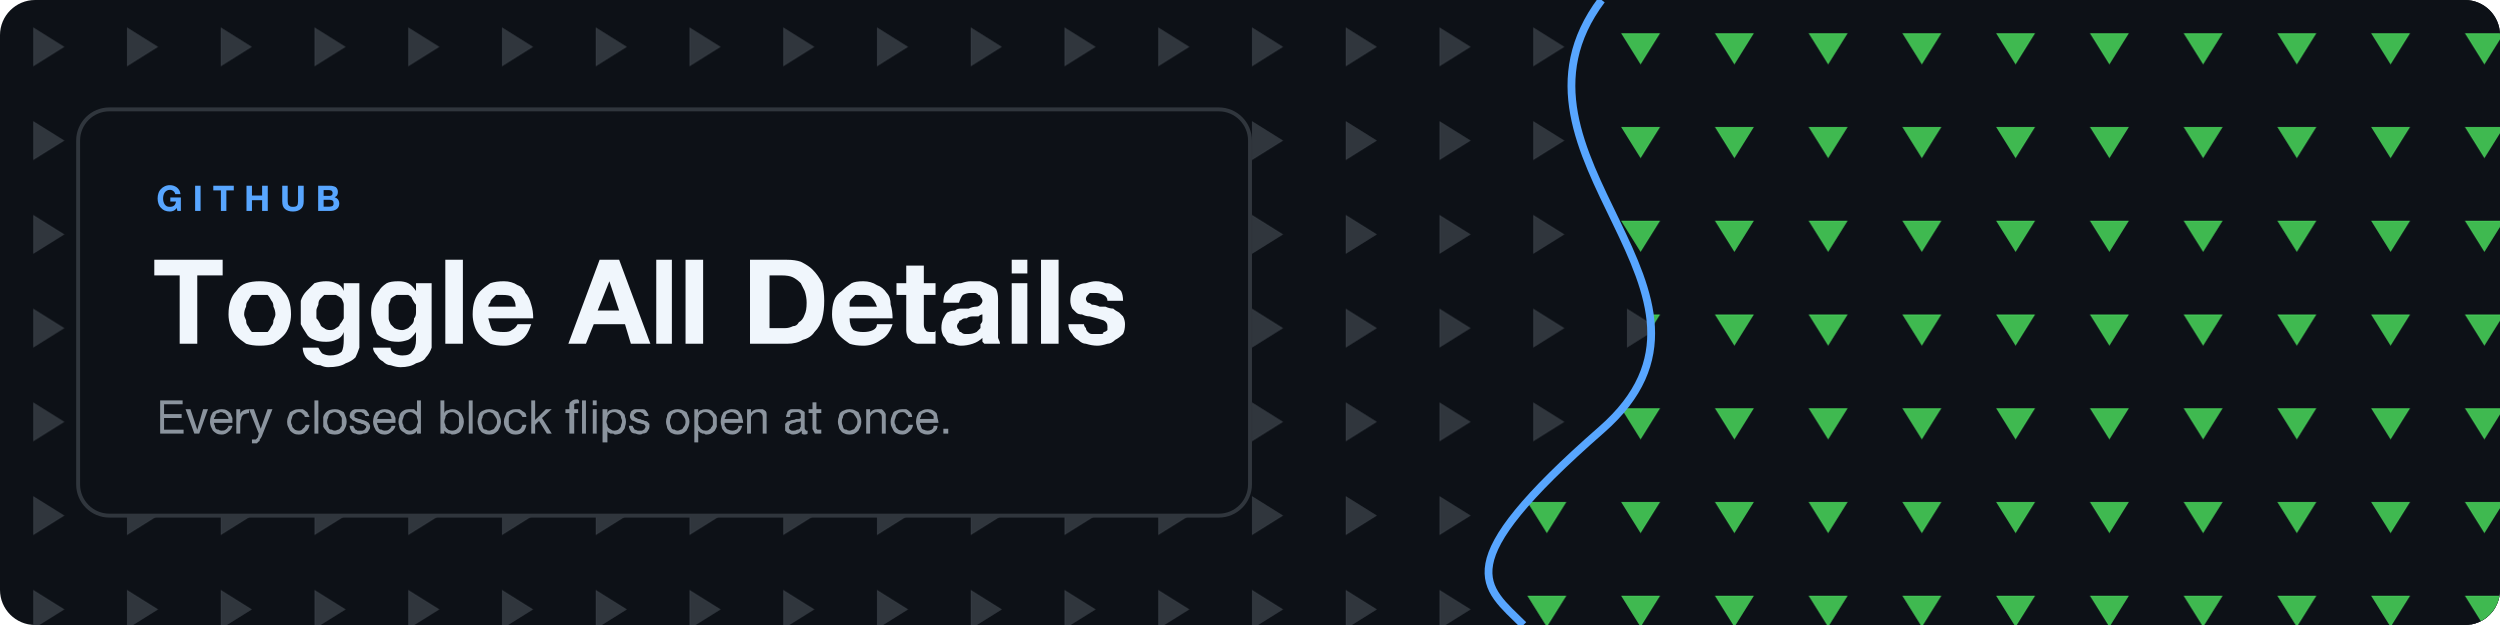
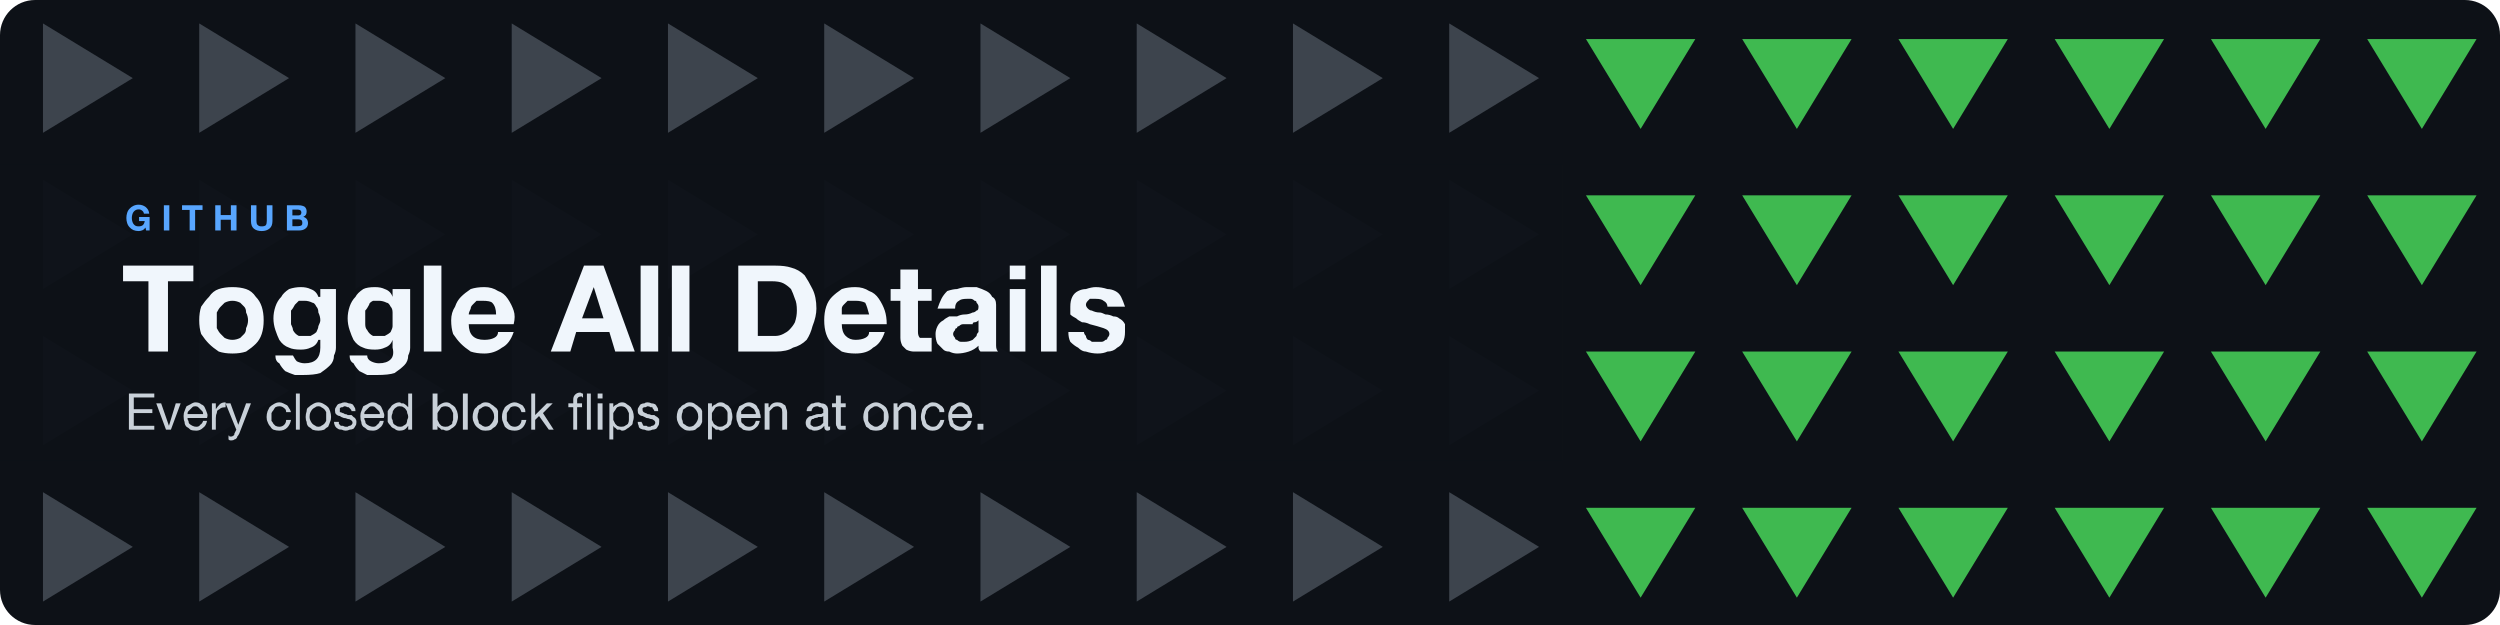
<svg xmlns="http://www.w3.org/2000/svg" viewBox="0 0 1280 320" width="1280" height="320" role="img" aria-label="github-toggle-all-details">
  <clipPath id="k">
    <rect width="1280" height="320" rx="18" />
  </clipPath>
  <g clip-path="url(#k)">
-     <defs>
-       <pattern id="pc" width="48" height="48" patternUnits="userSpaceOnUse">
-         <path d="M17 14l16 10-16 10z" fill="#30363D" />
-       </pattern>
-       <pattern id="po" width="48" height="48" patternUnits="userSpaceOnUse">
-         <path d="M14 17l20 0-10 16z" fill="#3FB950" />
-       </pattern>
-     </defs>
    <rect width="1280" height="320" fill="#0D1117" />
-     <rect width="1280" height="320" fill="url(#pc)" />
-     <path d="M1280 0H820C760 80 900 150 820 220S760 300 780 320H1280Z" fill="#0D1117" />
-     <path d="M1280 0H820C760 80 900 150 820 220S760 300 780 320H1280Z" fill="url(#po)" />
-     <path d="M820 0C760 80 900 150 820 220S760 300 780 320" fill="none" stroke="#58A6FF" stroke-width="4" />
-     <rect x="40" y="56" width="600" height="208" rx="16" fill="#0D1117" stroke="#30363D" stroke-width="2" />
-     <path fill="#58A6FF" d="m90.5 106.5l.3 1.5 1.8 0 0-6.9-5.4 0 0 2.1 2.9 0q-.2 1.3-.9 2-.8 .7-2.2 .7-1 0-1.6-.3-.7-.4-1.1-1-.4-.6-.6-1.4-.2-.8-.2-1.6 0-.8 .2-1.6 .2-.8 .6-1.4 .4-.6 1.1-1 .6-.4 1.6-.4 1 0 1.7 .6 .8 .5 1 1.6l2.7 0q-.1-1.1-.6-2-.5-.8-1.2-1.4-.8-.6-1.7-.9-.9-.3-1.9-.3-1.5 0-2.7 .6-1.1 .5-1.9 1.4-.9 .9-1.3 2.2-.4 1.2-.4 2.6 0 1.4 .4 2.6 .4 1.3 1.3 2.2 .8 .9 1.9 1.4 1.2 .5 2.7 .5 .9 0 1.9-.4 .9-.4 1.6-1.4zm9.4-11.4l0 12.9 2.8 0 0-12.9zm13.2 2.4l0 10.5 2.8 0 0-10.5 3.8 0 0-2.4-10.5 0 0 2.4zm13.1-2.4l0 12.9 2.8 0 0-5.5 5.2 0 0 5.5 2.9 0 0-12.9-2.9 0 0 5-5.2 0 0-5zm29.3 8l0-8-2.9 0 0 8q0 1.5-.5 2.2-.6 .6-2.1 .6-.9 0-1.4-.2-.5-.3-.8-.6-.3-.4-.4-.9-.1-.5-.1-1.1l0-8-2.8 0 0 8q0 2.7 1.4 3.9 1.5 1.3 4.1 1.3 2.5 0 4-1.3 1.5-1.2 1.5-3.9zm10.2-2.8l0-3 2.7 0q.3 0 .7 .1 .3 .1 .6 .2 .3 .2 .4 .5 .2 .3 .2 .7 0 .8-.5 1.2-.5 .3-1.2 .3zm-2.8-5.2l0 12.9 6.2 0q.9 0 1.7-.2 .8-.2 1.5-.7 .6-.4 1-1.1 .4-.8 .4-1.7 0-1.2-.6-2.1-.6-.8-1.8-1.2 .9-.4 1.3-1 .4-.7 .4-1.7 0-.9-.3-1.5-.3-.6-.8-1-.5-.3-1.3-.5-.7-.2-1.7-.2zm2.8 10.7l0-3.5 3.1 0q.9 0 1.5 .4 .5 .4 .5 1.4 0 .5-.1 .8-.2 .4-.5 .6-.3 .1-.7 .2-.3 .1-.8 .1z" />
-     <path fill="#F0F6FC" d="m92 141l0 35 9 0 0-35 13 0 0-8-35 0 0 8zm33 20q0-2 1-4 0-2 1-3 1-2 2-3 2 0 4 0 2 0 4 0 1 1 2 3 1 1 1 3 1 2 1 4 0 1-1 3 0 2-1 3-1 2-2 3-2 0-4 0-2 0-4 0-1-1-2-3-1-1-1-3-1-2-1-3zm-8 0q0 3 1 6 1 3 3 5 2 2 5 4 3 1 7 1 4 0 7-1 3-2 5-4 2-2 3-5 1-3 1-6 0-4-1-7-1-3-3-5-2-3-5-4-3-1-7-1-4 0-7 1-3 1-5 4-2 2-3 5-1 3-1 7zm52 8q-2 0-3-1-2-1-2-2-1-2-2-3 0-2 0-4 0-1 1-3 0-2 1-3 1-1 2-2 1 0 3 0 2 0 3 0 2 1 3 2 1 2 1 3 0 2 0 4 0 2 0 3-1 2-2 3 0 1-2 2-1 1-3 1zm15 5l0-29-8 0 0 4 0 0q-1-3-4-4-2-1-5-1-3 0-6 1-2 2-4 4-2 2-3 5 0 2 0 6 0 3 0 6 1 2 3 5 1 2 4 3 2 1 6 1 3 0 5-1 3-1 4-4l0 0 0 4q0 4-1 6-2 2-6 2-2 0-4-1-1-1-2-3l-8 0q0 2 1 4 1 2 3 3 2 2 5 2 2 1 4 1 6 0 9-2 3-1 5-3 1-2 2-5 0-2 0-4zm22-5q-2 0-4-1-1-1-2-2-1-2-1-3 0-2 0-4 0-1 0-3 1-2 1-3 1-1 3-2 1 0 3 0 2 0 3 0 2 1 2 2 1 2 2 3 0 2 0 4 0 2-1 3 0 2-1 3-1 1-2 2-2 1-3 1zm15 5l0-29-8 0 0 4 0 0q-2-3-4-4-2-1-5-1-4 0-6 1-3 2-4 4-2 2-3 5-1 2-1 6 0 3 1 6 1 2 2 5 2 2 5 3 2 1 6 1 2 0 5-1 2-1 4-4l0 0 0 4q0 4-2 6-1 2-5 2-2 0-4-1-2-1-2-3l-9 0q0 2 2 4 1 2 3 3 2 2 4 2 3 1 5 1 5 0 8-2 4-1 5-3 2-2 3-5 0-2 0-4zm7-41l0 43 9 0 0-43zm36 24l-14 0q0-1 1-2 0-1 1-2 1-1 2-2 1 0 3 0 4 0 5 1 2 2 2 5zm-14 6l23 0q0-4-1-7-1-4-3-6-1-3-4-4-3-2-7-2-4 0-7 1-3 2-5 4-2 2-3 5-1 3-1 7 0 3 1 6 1 3 3 5 2 2 5 4 3 1 7 1 5 0 9-3 3-2 5-8l-7 0q-1 2-3 3-1 1-4 1-4 0-6-1-1-2-2-6zm56-4l6-15 0 0 5 15zm1-26l-16 43 9 0 4-10 16 0 3 10 10 0-16-43zm29 0l0 43 8 0 0-43zm15 0l0 43 9 0 0-43zm43 35l0-27 6 0q4 0 6 1 2 1 4 3 1 2 2 4 1 3 1 6 0 4-1 6-1 3-3 4-1 2-3 2-2 1-4 1zm-10-35l0 43 19 0q5 0 8-2 4-1 6-4 3-3 4-7 1-4 1-9 0-5-1-9-2-4-5-7-2-2-6-4-3-1-7-1zm65 24l-14 0q0-1 0-2 0-1 1-2 1-1 2-2 2 0 4 0 3 0 4 1 2 2 3 5zm-14 6l22 0q0-4-1-7 0-4-2-6-2-3-5-4-3-2-7-2-4 0-6 1-3 2-5 4-3 2-4 5-1 3-1 7 0 3 1 6 1 3 3 5 2 2 5 4 3 1 7 1 5 0 9-3 4-2 6-8l-8 0q0 2-2 3-2 1-5 1-3 0-5-1-2-2-2-6zm38-18l0-9-9 0 0 9-5 0 0 6 5 0 0 18q0 2 1 4 1 1 2 2 2 1 3 1 2 0 4 0 1 0 3 0 1 0 2 0l0-7q0 1-1 1-1 0-1 0-3 0-3-1-1-1-1-3l0-15 6 0 0-6zm10 10q0-3 1-5 2-2 4-4 2-1 4-1 3-1 5-1 3 0 5 0 3 1 5 2 2 1 3 2 1 2 1 5l0 16q0 2 0 4 1 2 1 3l-8 0q-1-1-1-1 0-1 0-2-2 2-5 3-3 1-6 1-2 0-4-1-2 0-3-1-1-2-2-3-1-2-1-4 0-3 1-5 1-2 2-3 2-1 4-1 1-1 3-1 2 0 4 0 2-1 4-1 1 0 2-1 1-1 1-2 0-1-1-2 0-1-1-1-1-1-2-1-1 0-2 0-2 0-4 1-1 1-2 4zm20 6q-1 0-2 1-1 0-2 0 0 0-1 0-2 0-3 1 0 0-1 0-1 0-2 1-1 0-1 1-1 1-1 2 0 1 1 2 0 1 1 1 1 1 2 1 1 0 2 0 2 0 4-1 1-1 2-2 0-1 0-2 1-1 1-2zm23-21l0-7-8 0 0 7zm-8 5l0 31 8 0 0-31zm15-12l0 43 9 0 0-43zm22 33l-8 0q0 3 2 5 1 2 3 3 2 2 4 2 3 1 6 1 2 0 5-1 2 0 4-2 2-1 4-3 1-2 1-5 0-2-1-4-1-1-2-2-2-1-3-2-2 0-4-1-2 0-3 0-2-1-4-1-1-1-2-1-1-1-1-2 0-1 1-2 0 0 1-1 1 0 2 0 0 0 1 0 2 0 4 1 2 1 2 3l8 0q0-3-1-5-2-2-4-3-1-1-4-1-2-1-5-1-2 0-5 1-2 0-4 1-2 1-3 3-1 2-1 5 0 2 1 4 1 1 2 2 1 1 3 1 2 1 4 1 4 1 7 2 2 1 2 3 0 1 0 2-1 1-2 1 0 1-1 1-1 0-2 0-1 0-3 0-1 0-2-1-1-1-1-2-1-1-1-2z" />
-     <path fill="#8B949E" d="m82 205l0 17 12 0 0-2-10 0 0-6 9 0 0-2-9 0 0-5 9.5 0 0-2zm20 17l4.5-12.5-2.5 0-3 10.5 0 0-3.5-10.5-2.5 0 4.5 12.5zm15-7.5l-7.5 0q0-.5 .5-1 .5-1 .5-1.5 .5-.5 1.5-.5 .5-.5 1-.5 1 0 1.5 .5 1 0 1 .5 .5 .5 1 1 .5 1 .5 1.5zm2 3.5l-2 0q-.5 1.5-1.5 2-.5 .5-2 .5-1 0-1.5-.5-1 0-1.5-.5-.5-1-.5-1.5-.5-1-.5-1.5l9.5 0q0-1 0-2.5-.5-1-1-2.5-1-1-2-1.5-1-.5-2.5-.5-1.5 0-2.5 .5-1 .5-2 1-.5 1-1 2-.5 1.5-.5 3 0 1 .5 2.5 .5 1 1 2 1 1 2 1.5 1 .5 2.5 .5 2 0 3.5-1.5 1.5-1 2-3zm2-8.5l0 12.5 2 0 0-5.5q0-1 .5-2 0-1 .5-1.5 .5-1 1.5-1 1-.5 2-.5l0-2q-1.5 0-2.5 .5-1.5 .5-2 2l0 0 0-2.5zm13 14q-.5 1-1 1.5 0 1-.5 1-.5 .5-1 1-.5 0-1 0-.5 0-1 0 0 0-.5 0l0-2q0 0 .5 0 .5 0 .5 0 1 0 1 0 .5-.5 1-1l.5-2-5-12.5 2.5 0 3.5 10 0 0 3.5-10 2.5 0zm22-10l2.5 0q-.5-1-1-2 0-.5-1-1-.5-.5-1.5-1-1 0-2 0-1.5 0-2.5 .5-1 .5-2 1-.5 1-1 2.5-.5 1-.5 2.5 0 1.5 .5 2.5 .5 1 1 2 1 1 2 1.5 1 .5 2.5 .5 2.5 0 3.5-1.5 1.5-1 2-3.5l-2 0q-.5 1.5-1.5 2-.5 1-2 1-1 0-2-.5-.5-.5-1-1-.5-.5-.5-1.5-.5-.5-.5-1.5 0-1 .5-2 0-.5 .5-1.5 .5-.5 1.5-1 .5-.5 1.5-.5 1.5 0 2 1 1 .5 1 1.5zm5-8.5l0 17 2 0 0-17zm6.5 11q0-1.5 .5-2 0-1 .5-1.5 .5-1 1.5-1 .5-.5 1.5-.5 .5 0 1.5 .5 .5 0 1 1 .5 .5 1 1.5 0 .5 0 2 0 1 0 2-.5 .5-1 1.5-.5 .5-1 .5-1 .5-1.5 .5-1 0-1.5-.5-1 0-1.5-.5-.5-1-.5-1.5-.5-1-.5-2zm-2 0q0 1 0 2.5 .5 1 1.5 2 .5 1 1.5 1.5 1.5 .5 3 .5 1.5 0 2.5-.5 1-.5 2-1.5 .5-1 1-2 .5-1.5 .5-2.5 0-1.5-.5-2.5-.5-1.5-1-2.5-1-.5-2-1-1-.5-2.5-.5-1.5 0-3 .5-1 .5-1.5 1-1 1-1.5 2.5 0 1 0 2.5zm15.5 2l-2 0q0 1 .5 2 .5 1 1 1.5 1 .5 1.5 .5 1 .5 2 .5 1 0 2-.5 1 0 2-.5 .5-.5 1-1.5 .5-.5 .5-1.5 0-1-.5-1.5 0-.5-1-1-.5-.5-1-.5-1-.5-1.5-.5-1-.5-1.5-.5-.5 0-1.5-.5-.5 0-1-.5 0-.5 0-1 0-.5 0-.5 .5-.5 .5-.5 .5-.5 1-.5 .5 0 1 0 .5 0 1 0 .5 .5 1 .5 .5 .5 .5 .5 .5 .5 .5 1l2 0q0-1-.5-1.5-.5-1-1-1.5-1-.5-1.5-.5-1 0-2 0-1 0-2 0-.5 0-1.5 .5-.5 .5-1 1-.5 1-.5 2 0 1 1 1.5 .5 1 1.5 1 .5 .5 2 1 1 0 1.5 .5 1 0 1.5 .5 1 .5 1 1 0 .5-.5 1 0 .5-.5 .5-.5 .5-1 .5-.5 0-1 0-1 0-1.5 0-.5-.5-1-.5-.5-.5-.5-1-.5 0-.5-1zm19.5-3.5l-7.5 0q.5-.5 .5-1 .5-1 1-1.5 0-.5 1-.5 .5-.5 1.5-.5 .5 0 1 .5 1 0 1.5 .5 .5 .5 .5 1 .5 1 .5 1.5zm2 3.5l-2 0q-.5 1.5-1.5 2-.5 .5-2 .5-1 0-1.5-.5-1 0-1.5-.5-.5-1-.5-1.5-.5-1-.5-1.5l9.5 0q0-1 0-2.5-.5-1-1-2.5-1-1-2-1.5-1-.5-2.5-.5-1.5 0-2.5 .5-1 .5-2 1-.5 1-1 2-.5 1.5-.5 3 0 1 .5 2.5 .5 1 1 2 1 1 2 1.5 1 .5 2.5 .5 2 0 3.5-1.5 1.5-1 2-3zm3.5-2q0-1 .5-2 0-.5 .5-1.5 .5-.5 1-1 1-.5 2-.5 1 0 1.5 .5 1 .5 1.5 1 .5 .5 .5 1.5 .5 1 .5 2 0 .5-.5 1.5 0 1-.5 1.5-.5 .5-1.5 1-.5 .5-1.5 .5-1 0-2-.5-.5-.5-1-1-.5-.5-.5-1.5-.5-.5-.5-1.5zm9.5 6l0-17-2 0 0 6 0 0q0-.5-.5-.5-.5-.5-1-1-1 0-1.5 0-.5 0-1 0-1.5 0-2.5 .5-1 .5-1.5 1-1 1-1 2.5-.5 1-.5 2.5 0 1 .5 2.5 0 1 1 2 .5 .5 1.5 1 1 1 2.5 1 1.5 0 2.5-.5 1-.5 1.5-1.5l0 0 0 1.5zm10-17l0 17 2 0 0-1.5 0 0q.5 .5 1 1 .5 0 1 .5 .5 0 1 0 .5 .5 1 .5 1.5 0 2.5-.5 1.5-.5 2-1.5 .5-1 1-2 .5-1.5 .5-2.5 0-1.5-.5-2.5-.5-1.5-1-2-1-1-2-1.5-1-.5-2.5-.5-1 0-2 .5-1.5 0-2 1.5l0 0 0-6.5zm9.5 10.5q0 1 0 2 0 1-.5 1.5-.5 .5-1 1-1 .5-2 .5-1 0-2-.5-.5-.5-1-1-.5-.5-.5-1.5-.5-1-.5-1.5 0-1 .5-2 0-1 .5-1.5 .5-.5 1-1 1-.5 2-.5 1 0 1.5 .5 1 .5 1.5 1 .5 .5 .5 1.5 0 1 0 1.5zm5-10.5l0 17 2 0 0-17zm6.5 11q0-1.5 .5-2 0-1 .5-1.5 .5-1 1.5-1 .5-.5 1.5-.5 .5 0 1.5 .5 .5 0 1 1 .5 .5 1 1.5 .5 .5 .5 2 0 1-.5 2-.5 .5-1 1.5-.5 .5-1 .5-1 .5-1.5 .5-1 0-1.5-.5-1 0-1.5-.5-.5-1-.5-1.5-.5-1-.5-2zm-2 0q0 1 .5 2.5 0 1 1 2 .5 1 2 1.5 1 .5 2.5 .5 1.5 0 2.5-.5 1-.5 2-1.5 .5-1 1-2 .5-1.5 .5-2.5 0-1.5-.5-2.5-.5-1.5-1-2.5-1-.5-2-1-1-.5-2.5-.5-1.5 0-2.5 .5-1.5 .5-2 1-1 1-1 2.5-.5 1-.5 2.5zm23-2.5l2 0q0-1-.5-2-.5-.5-1.5-1-.5-.5-1.5-1-1 0-2 0-1.5 0-2.5 .5-1 .5-2 1-.5 1-1 2.5-.5 1-.5 2.5 0 1.5 .5 2.5 .5 1 1 2 1 1 2 1.5 1 .5 2.5 .5 2.5 0 4-1.5 1-1 1.5-3.5l-2 0q-.5 1.5-1 2-1 1-2.5 1-1 0-1.5-.5-1-.5-1.5-1 0-.5-.5-1.5 0-.5 0-1.5 0-1 0-2 0-.5 .5-1.5 .5-.5 1.5-1 .5-.5 1.5-.5 1.5 0 2.5 1 .5 .5 1 1.5zm4.5-8.5l0 17 2 0 0-4.5 2-2 4 6.5 2.5 0-5-8 5-4.5-3 0-5.5 5.5 0-10zm19.5 6.5l0 10.5 2.5 0 0-10.5 2 0 0-2-2 0 0-1.5q0-1 0-1 .5-.5 1.5-.5 0 0 .5 0 0 0 .5 0l0-1.5q-.5 0-.5-.5-.5 0-1 0-1.5 0-2.5 1-1 .5-1 2l0 2-2 0 0 2zm6.5-6.5l0 17 2 0 0-17zm7.5 2.5l0-2.5-2 0 0 2.5zm-2 2l0 12.5 2 0 0-12.5zm5 0l0 17 2.5 0 0-6 0 0q0 .5 .5 1 .5 0 1 .5 .5 0 1.5 0 .5 .5 1 .5 1 0 2.5-.5 1-.5 1.5-1.5 1-1 1-2 .5-1.5 .5-2.5 0-1.5-.5-2.5 0-1.5-1-2-.5-1-1.5-1.5-1.5-.5-2.5-.5-1.5 0-2.5 .5-1 0-1.5 1.5l0 0 0-2zm10 6q0 1-.5 2 0 1-.5 1.5-.5 .5-1 1-1 .5-2 .5-1 0-1.5-.5-1-.5-1.5-1-.5-.5-.5-1.5-.5-1-.5-1.5 0-1 .5-2 0-1 .5-1.5 .5-.5 1-1 1-.5 2-.5 1 0 1.5 .5 1 .5 1.5 1 .5 .5 .5 1.5 .5 1 .5 1.5zm5.5 2.5l-2 0q0 1 .5 2 .5 1 1 1.5 1 .5 2 .5 1 .5 2 .5 1 0 1.5-.5 1 0 2-.5 .5-.5 1-1.5 .5-.5 .5-1.5 0-1 0-1.5-.5-.5-1-1-.5-.5-1.5-.5-.5-.5-1.5-.5-.5-.5-1.5-.5-.5 0-1-.5-.5 0-1-.5-.5-.5-.5-1 0-.5 .5-.5 0-.5 .5-.5 .5-.5 .5-.5 .5 0 1 0 .5 0 1 0 .5 .5 1 .5 .5 .5 .5 .5 .5 .5 .5 1l2 0q0-1-.5-1.5-.5-1-1-1.5-.5-.5-1.5-.5-1 0-2 0-1 0-1.5 0-1 0-1.5 .5-1 .5-1 1-.5 1-.5 2 0 1 .5 1.5 .5 1 1.5 1 1 .5 2 1 1 0 2 .5 1 0 1.5 .5 .5 .5 .5 1 0 .5-.5 1 0 .5-.5 .5-.5 .5-1 .5-.5 0-1 0-.5 0-1 0-1-.5-1.5-.5-.5-.5-.5-1-.5 0-.5-1zm19-2q0-1.5 .5-2 0-1 .5-1.5 .5-1 1.5-1 .5-.5 1.5-.5 .5 0 1.5 .5 .5 0 1 1 .5 .5 1 1.5 .5 .5 .5 2 0 1-.5 2-.5 .5-1 1.5-.5 .5-1 .5-1 .5-1.5 .5-1 0-1.5-.5-1 0-1.5-.5-.5-1-.5-1.5-.5-1-.5-2zm-2 0q0 1 .5 2.5 0 1 1 2 .5 1 2 1.5 1 .5 2.5 .5 1.5 0 2.5-.5 1-.5 2-1.5 .5-1 1-2 .5-1.5 .5-2.5 0-1.5-.5-2.5-.5-1.5-1-2.5-1-.5-2-1-1-.5-2.5-.5-1.5 0-2.5 .5-1.5 .5-2 1-1 1-1 2.5-.5 1-.5 2.5zm14.5-6.5l0 17 2 0 0-6 0 0q.5 .5 1 1 .5 0 1 .5 .5 0 1 0 .5 .5 1 .5 1.5 0 2.5-.5 1-.5 2-1.5 .5-1 1-2 0-1.5 0-2.5 0-1.5 0-2.5-.5-1.5-1.5-2-.5-1-1.5-1.5-1-.5-2.5-.5-1.5 0-2.5 .5-1 0-1.5 1.5l0 0 0-2zm9.5 6q0 1 0 2-.5 1-1 1.5 0 .5-1 1-.5 .5-1.5 .5-1.5 0-2-.5-1-.5-1-1-.5-.5-1-1.5 0-1 0-1.5 0-1 0-2 .5-1 .5-1.5 .5-.5 1.5-1 .5-.5 1.5-.5 1 0 2 .5 .5 .5 1 1 .5 .5 1 1.5 0 1 0 1.5zm13-1l-7 0q0-.5 .5-1 0-1 .5-1.5 .5-.5 1-.5 1-.5 1.5-.5 1 0 1.5 .5 .5 0 1 .5 .5 .5 1 1 0 1 0 1.5zm2 3.5l-2 0q0 1.5-1 2-1 .5-2 .5-1 0-2-.5-.5 0-1-.5-.5-1-1-1.5 0-1 0-1.5l9.5 0q0-1-.5-2.5 0-1-1-2.5-.5-1-1.5-1.5-1-.5-3-.5-1 0-2 .5-1 .5-2 1-.5 1-1 2-.5 1.5-.5 3 0 1 .5 2.5 0 1 1 2 .5 1 2 1.5 1 .5 2.5 .5 2 0 3.5-1.5 1-1 1.5-3zm2.5-8.5l0 12.5 2 0 0-7q0-1 0-1.5 .5-1 1-1.5 .5-.5 1-.5 .5-.5 1.5-.5 1.5 0 2 1 .5 .5 .5 1.5l0 8.5 2 0 0-8q0-1 0-2 0-1-.5-1.5-.5-.5-1.5-1-1 0-2 0-3 0-4 2l0 0 0-2zm31 12.5q-.5 .5-1.5 .5-1 0-1.5-.5 0-.5 0-1.5-1 1-2 1.5-1.5 .5-2.5 .5-1 0-1.5-.5-1 0-1.5-.5-.5-.5-1-1 0-1 0-1.5 0-1 0-2 .5-.5 1-1 .5-.5 1.5-.5 .5-.5 1.5-.5 1 0 1.5-.5 1 0 1.5 0 .5 0 1-.5 0-.5 0-1 0-.5 0-1-.5-.5-.5-.5-.5-.5-1-.5-.5 0-1 0-1.5 0-2.5 .5-.5 .5-.5 2l-2 0q0-1 .5-2 0-1 1-1.5 .5-.5 1.5-.5 1 0 2 0 1 0 1.5 0 1 0 1.5 .5 1 .5 1.5 1 0 .5 0 1.5l0 6.5q0 1 .5 1 0 .5 .5 .5 0 0 .5 0zm-3.5-6.5q0 .5-1 .5-.5 0-1 0-1 .5-1.5 .5-.5 0-1.5 .5-.5 0-.5 .5-.5 .5-.5 1 0 .5 0 1 .5 .5 .5 .5 .5 .5 1 .5 .5 0 1 0 1 0 1.5-.5 1 0 1.5-.5 0-.5 .5-1 0-.5 0-1zm8-6l0-3.5-2 0 0 3.5-2 0 0 2 2 0 0 8q0 .5 .5 1 0 .5 .5 1 0 .5 .5 .5 1 0 1.5 0l1.5 0 0-2-1 0q-.5 0-.5 0-.5 0-.5 0 0 0-.5-.5 0 0 0-.5l0-7.5 2.5 0 0-2zm13 6.5q0-1.5 .5-2 0-1 .5-1.5 .5-1 1.5-1 .5-.5 1.5-.5 .5 0 1.5 .5 .5 0 1 1 .5 .5 1 1.5 .5 .5 .5 2 0 1-.5 2-.5 .5-1 1.5-.5 .5-1 .5-1 .5-1.5 .5-1 0-1.5-.5-1 0-1.5-.5-.5-1-.5-1.5-.5-1-.5-2zm-2 0q0 1 .5 2.5 0 1 1 2 .5 1 2 1.5 1 .5 2.5 .5 1.5 0 2.5-.5 1-.5 2-1.5 .5-1 1-2 .5-1.5 .5-2.5 0-1.5-.5-2.5-.5-1.5-1-2.5-1-.5-2-1-1-.5-2.5-.5-1.5 0-2.5 .5-1.5 .5-2 1-1 1-1 2.5-.5 1-.5 2.5zm14.5-6.5l0 12.5 2 0 0-7q0-1 0-1.5 .5-1 1-1.5 .5-.5 1-.5 .5-.5 1.5-.5 1 0 2 1 .5 .5 .5 1.5l0 8.5 2 0 0-8q0-1 0-2-.5-1-1-1.5-.5-.5-1-1-1 0-2 0-3 0-4 2l0 0 0-2zm21.5 4l2 0q0-1-.5-2-.5-.5-1-1-.5-.5-1.5-1-1 0-2 0-1.5 0-2.5 .5-1.5 .5-2 1-.5 1-1 2.5-.5 1-.5 2.5 0 1.5 .5 2.5 .5 1 1 2 .5 1 2 1.5 1 .5 2.5 .5 2 0 3.5-1.5 1.5-1 2-3.5l-2.5 0q0 1.5-1 2-.5 1-2 1-1 0-2-.5-.5-.5-1-1-.5-.5-.5-1.5-.5-.5-.5-1.5 0-1 .5-2 0-.5 .5-1.5 .5-.5 1-1 1-.5 2-.5 1.5 0 2 1 1 .5 1 1.5zm13 1l-7 0q0-.5 .5-1 0-1 .5-1.5 .5-.5 1-.5 1-.5 1.5-.5 1 0 1.5 .5 .5 0 1 .5 .5 .5 1 1 0 1 0 1.5zm2 3.5l-2 0q0 1.5-1 2-1 .5-2 .5-1 0-2-.5-.5 0-1-.5-.5-1-.5-1.5-.5-1-.5-1.5l9.5 0q0-1-.5-2.5 0-1-.5-2.5-1-1-2-1.5-1-.5-2.5-.5-1.5 0-2.5 .5-1 .5-2 1-.5 1-1 2-.5 1.5-.5 3 0 1 .5 2.5 0 1 1 2 .5 1 2 1.5 1 .5 2.5 .5 2 0 3.5-1.5 1.5-1 1.5-3zm3 1.5l0 2.5 2.5 0 0-2.5z" />
+     <path fill="#3D444D" d="M22 12l46 28-46 28zM102 12l46 28-46 28zM182 12l46 28-46 28zM262 12l46 28-46 28zM342 12l46 28-46 28zM422 12l46 28-46 28zM502 12l46 28-46 28zM582 12l46 28-46 28zM662 12l46 28-46 28zM742 12l46 28-46 28zM22 92l46 28-46 28zM102 92l46 28-46 28zM182 92l46 28-46 28zM262 92l46 28-46 28zM342 92l46 28-46 28zM422 92l46 28-46 28zM502 92l46 28-46 28zM582 92l46 28-46 28zM662 92l46 28-46 28zM742 92l46 28-46 28zM22 172l46 28-46 28zM102 172l46 28-46 28zM182 172l46 28-46 28zM262 172l46 28-46 28zM342 172l46 28-46 28zM422 172l46 28-46 28zM502 172l46 28-46 28zM582 172l46 28-46 28zM662 172l46 28-46 28zM742 172l46 28-46 28zM22 252l46 28-46 28zM102 252l46 28-46 28zM182 252l46 28-46 28zM262 252l46 28-46 28zM342 252l46 28-46 28zM422 252l46 28-46 28zM502 252l46 28-46 28zM582 252l46 28-46 28zM662 252l46 28-46 28zM742 252l46 28-46 28z" />
+     <path fill="#3FB950" d="M812 20h56l-28 46zM892 20h56l-28 46zM972 20h56l-28 46zM1052 20h56l-28 46zM1132 20h56l-28 46zM1212 20h56l-28 46zM812 100h56l-28 46zM892 100h56l-28 46zM972 100h56l-28 46zM1052 100h56l-28 46zM1132 100h56l-28 46zM1212 100h56l-28 46zM812 180h56l-28 46zM892 180h56l-28 46zM972 180h56l-28 46zM1052 180h56l-28 46zM1132 180h56l-28 46zM1212 180h56l-28 46zM812 260h56l-28 46zM892 260h56l-28 46zM972 260h56l-28 46zM1052 260h56l-28 46zM1132 260h56l-28 46zM1212 260h56l-28 46z" />
+     <rect y="84" width="800" height="152" fill="#0D1117" opacity=".95" />
+     <path fill="#58A6FF" d="m74.5 116.5l.3 1.5 1.8 0 0-6.9-5.4 0 0 2.1 2.9 0q-.2 1.3-.9 2-.8 .7-2.2 .7-1 0-1.6-.3-.7-.4-1.1-1-.4-.6-.6-1.4-.2-.8-.2-1.6 0-.8 .2-1.6 .2-.8 .6-1.4 .4-.6 1.1-1 .6-.4 1.6-.4 1 0 1.7 .6 .8 .5 1 1.6l2.7 0q-.1-1.1-.6-2-.5-.8-1.2-1.4-.8-.6-1.7-.9-.9-.3-1.9-.3-1.5 0-2.7 .6-1.1 .5-1.9 1.4-.9 .9-1.3 2.2-.4 1.2-.4 2.6 0 1.4 .4 2.6 .4 1.3 1.3 2.2 .8 .9 1.9 1.4 1.2 .5 2.7 .5 .9 0 1.9-.4 .9-.4 1.6-1.4zm9.4-11.4l0 12.9 2.8 0 0-12.9zm13.2 2.4l0 10.5 2.8 0 0-10.5 3.8 0 0-2.4-10.5 0 0 2.4zm13.1-2.4l0 12.9 2.8 0 0-5.5 5.2 0 0 5.5 2.9 0 0-12.9-2.9 0 0 5-5.2 0 0-5zm29.3 8l0-8-2.9 0 0 8q0 1.5-.5 2.2-.6 .6-2.1 .6-.9 0-1.4-.2-.5-.3-.8-.6-.3-.4-.4-.9-.1-.5-.1-1.1l0-8-2.8 0 0 8q0 2.7 1.4 3.9 1.5 1.3 4.1 1.3 2.5 0 4-1.3 1.5-1.2 1.5-3.9zm10.2-2.8l0-3 2.7 0q.3 0 .7 .1 .3 .1 .6 .2 .3 .2 .4 .5 .2 .3 .2 .7 0 .8-.5 1.2-.5 .3-1.2 .3zm-2.8-5.2l0 12.9 6.2 0q.9 0 1.7-.2 .8-.2 1.5-.7 .6-.4 1-1.1 .4-.8 .4-1.7 0-1.2-.6-2.1-.6-.8-1.8-1.2 .9-.4 1.3-1 .4-.7 .4-1.7 0-.9-.3-1.5-.3-.6-.8-1-.5-.3-1.3-.5-.7-.2-1.7-.2zm2.8 10.7l0-3.5 3.1 0q.9 0 1.5 .4 .5 .4 .5 1.4 0 .5-.1 .8-.2 .4-.5 .6-.3 .1-.7 .2-.3 .1-.8 .1z" />
+     <path fill="#F0F6FC" d="m76 144l0 36 10 0 0-36 13 0 0-8-36 0 0 8zm35 20q0-2 0-4 1-2 2-3 1-1 2-2 2-1 4-1 2 0 4 1 1 1 2 2 1 1 1 3 1 2 1 4 0 2-1 4 0 2-1 3-1 1-2 2-2 1-4 1-2 0-4-1-1-1-2-2-1-1-2-3 0-2 0-4zm-9 0q0 4 1 7 2 3 4 5 2 2 5 4 3 1 7 1 4 0 7-1 3-2 5-4 2-2 3-5 1-3 1-7 0-4-1-7-1-3-3-5-2-3-5-4-3-1-7-1-4 0-7 1-3 1-5 4-2 2-4 5-1 3-1 7zm54 8q-2 0-3 0-2-1-3-3 0-1-1-3 0-1 0-3 0-2 0-4 1-1 2-3 1-1 2-2 1 0 3 0 2 0 4 1 1 0 2 2 1 1 1 3 1 2 1 4 0 1-1 3 0 1-1 3-1 1-3 2-1 0-3 0zm16 6l0-30-8 0 0 4-1 0q-1-3-4-4-2-1-5-1-3 0-6 1-3 2-4 4-2 2-3 5-1 3-1 6 0 3 1 6 1 3 2 5 2 3 5 4 2 1 6 1 3 0 5-1 3-1 4-4l1 0 0 4q0 4-2 6-2 2-6 2-2 0-4-1-1-1-2-3l-9 0q0 3 2 4 1 2 3 4 2 1 5 2 2 0 4 0 6 0 9-1 3-2 5-4 2-2 2-5 1-2 1-4zm22-6q-2 0-3 0-2-1-3-3-1-1-1-3 0-1 0-3 0-2 0-4 1-1 2-3 0-1 2-2 1 0 3 0 2 0 4 1 1 0 2 2 1 1 1 3 0 2 0 4 0 1 0 3 0 1-1 3-1 1-3 2-1 0-3 0zm16 6l0-30-9 0 0 4 0 0q-1-3-4-4-2-1-5-1-4 0-6 1-3 2-4 4-2 2-3 5-1 3-1 6 0 3 1 6 1 3 2 5 2 3 5 4 2 1 6 1 3 0 5-1 3-1 4-4l0 0 0 4q1 4-1 6-2 2-6 2-2 0-4-1-2-1-2-3l-9 0q0 3 2 4 1 2 3 4 2 1 4 2 3 0 5 0 6 0 9-1 3-2 5-4 2-2 2-5 1-2 1-4zm7-42l0 44 9 0 0-44zm37 25l-14 0q0-1 1-3 0-1 1-2 1-1 2-2 1 0 3 0 4 0 5 1 2 2 2 6zm-14 5l23 0q1-4 0-7-1-3-3-6-2-3-5-4-3-2-7-2-4 0-7 1-3 2-5 4-2 2-3 5-2 3-2 7 0 4 1 7 2 3 4 5 2 2 5 4 3 1 7 1 5 0 9-3 4-2 6-8l-8 0q0 2-2 3-2 1-5 1-4 0-6-2-2-2-2-6zm58-3l6-16 0 0 5 16zm1-27l-17 44 10 0 3-10 17 0 3 10 10 0-16-44zm29 0l0 44 9 0 0-44zm16 0l0 44 9 0 0-44zm44 36l0-28 7 0q4 0 6 1 2 1 4 3 1 2 2 5 1 2 1 6 0 3-1 6-1 2-3 4-1 1-3 2-2 1-4 1zm-10-36l0 44 19 0q6 0 9-2 4-1 7-4 2-3 3-7 2-5 2-9 0-6-2-10-2-4-4-7-3-3-7-4-3-1-8-1zm67 25l-14 0q0-1 0-3 0-1 1-2 1-1 2-2 2 0 4 0 3 0 5 1 1 2 2 6zm-14 5l23 0q0-4-1-7-1-3-3-6-2-3-5-4-3-2-7-2-4 0-7 1-3 2-5 4-2 2-3 5-1 3-1 7 0 4 1 7 1 3 3 5 2 2 5 4 3 1 7 1 6 0 9-3 4-2 6-8l-8 0q0 2-2 3-2 1-5 1-3 0-5-2-2-2-2-6zm39-18l0-10-9 0 0 10-5 0 0 6 5 0 0 19q0 2 1 4 1 1 2 2 2 1 4 1 1 0 3 0 2 0 3 0 1 0 3 0l0-7q-1 0-2 0 0 0-1 0-2 0-3 0-1-1-1-3l0-16 7 0 0-6zm10 10q1-3 2-5 1-2 3-4 3-1 5-1 3-1 5-1 3 0 5 0 3 1 5 2 2 1 3 3 2 1 2 4l0 17q0 2 0 4 0 2 1 3l-9 0q-1-1-1-2 0 0 0-1-2 2-5 3-3 1-6 1-2 0-4-1-2 0-3-1-2-2-3-3-1-2-1-5 0-2 1-4 1-2 3-3 1-1 3-2 2 0 4 0 2-1 4-1 2 0 4-1 1 0 2-1 1 0 1-2 0-1-1-2 0-1-1-1-1-1-2-1-1 0-2 0-3 0-4 1-2 1-2 4zm21 6q-1 1-2 1-1 0-1 1-1 0-2 0-2 0-3 0-1 0-2 1-1 0-1 1-1 0-1 1-1 1-1 2 0 1 1 2 0 1 1 1 1 1 2 1 1 0 2 0 2 0 4-1 1-1 2-2 0-1 1-2 0-2 0-2zm24-21l0-7-8 0 0 7zm-8 5l0 32 8 0 0-32zm16-12l0 44 8 0 0-44zm22 34l-8 0q0 3 1 5 2 2 4 3 2 2 4 2 3 1 6 1 3 0 5-1 3 0 5-2 2-1 3-3 1-2 1-5 0-3 0-4-1-2-3-3-1-1-3-1-2-1-4-1-2-1-3-1-2 0-4-1-1 0-2-1-1-1-1-2 0-1 1-2 0 0 1-1 1 0 2 0 0 0 1 0 3 0 4 1 2 1 2 3l9 0q-1-3-2-5-1-2-3-3-2-1-4-1-3-1-6-1-2 0-5 1-2 0-4 1-2 1-3 3-1 2-1 5 0 2 0 4 1 1 3 2 1 1 3 2 2 0 4 1 4 1 7 2 3 1 3 3 0 1-1 2 0 1-1 1-1 1-2 1-1 0-2 0-1 0-3 0-1-1-2-1-1-1-1-2-1-1-1-2z" />
+     <path fill="#C9D1D9" d="m66 201.5l0 18.5 13 0 0-2-10.5 0 0-6.5 9.5 0 0-2-9.5 0 0-6 10.5 0 0-2zm21.5 18.5l5-13.5-2.5 0-3.5 11.5 0 0-4-11.5-2.5 0 5 13.5zm16.5-8l-8 0q0-1 .5-1.5 .5-.5 1-1 .5-.5 1-1 .5-.5 1.5-.5 1 0 1.5 .5 .5 .5 1 1 .5 .5 1 1 .5 .5 .5 1.5zm2 3.5l-2 0q-.5 1.5-1.5 2-.5 1-2 1-1 0-2-.5-1-.5-1.5-1-.5-.5-.5-1.5-.5-.5-.5-1.5l10 0q.5-1.5 0-2.5-.5-1.5-1-2.5-.5-1.5-2-2-1-1-3-1-1 0-2.5 1-1 .5-2 1-.5 1-1 2.5-.5 1-.5 2.5 0 2 .5 3 0 1.5 1 2.5 1 .5 2 1.5 1 .5 3 .5 2 0 3.5-1.5 1.5-1 2-3.5zm2.5-9l0 13.5 2 0 0-6q0-1.5 .5-2.5 0-1 .5-1.5 1-.5 1.5-1 1-.5 2.5-.5l0-2.5q-2 0-3 1-1 1-2 2.5l0 0 0-3zm14 15.5q-.5 1-1 1.5 0 .5-.5 1-.5 .5-1 .5-.5 .5-1.5 .5-.5 0-.5 0-.5 0-1-.5l0-2q.5 0 .5 .5 .5 0 1 0 .5 0 1-.5 .5 0 .5-1l1-2-5.5-13.5 2.5 0 4 11 0 0 4-11 2.5 0zm24-11l2.5 0q-.5-1.5-1-2-.5-1-1-1.5-1-.5-2-1-1-.5-2-.5-1.5 0-3 1-1 .5-2 1.5-.5 1-1 2-.5 1.5-.5 3 0 1.5 .5 2.5 .5 1.5 1.5 2.5 .5 1 1.5 1.5 1.5 .5 3 .5 2.5 0 4-1.5 1.5-1.5 2-4l-2.5 0q0 1.5-1 2.5-1 1-2.5 1-1 0-2-.5-.5-.5-1-1-.5-1-1-1.5 0-1 0-2 0-1 0-2 .5-1 1-1.5 .5-1 1-1.5 1-.5 2-.5 1.5 0 2.5 1 1 .5 1 2zm5-9.5l0 18.5 2 0 0-18.5zm7 12q0-1.5 .5-2.5 .5-1 1-1.5 .5-.5 1.5-1 .5-.5 1.5-.5 1 0 1.5 .5 1 .5 1.5 1 .5 .5 1 1.5 0 1 0 2.5 0 1 0 2-.5 1-1 1.5-.5 .5-1.5 1-.5 .5-1.5 .5-1 0-1.5-.5-1-.5-1.5-1-.5-.5-1-1.5-.5-1-.5-2zm-2 0q0 1.5 .5 2.5 0 1.5 1 2.5 1 .5 2 1.5 1.5 .5 3 .5 1.5 0 3-.5 1-1 2-1.5 .5-1 1-2.5 .5-1 .5-2.5 0-1.5-.5-3-.5-1.5-1-2-1-1-2-1.5-1.5-1-3-1-1.5 0-3 1-1 .5-2 1.5-1 .5-1 2-.5 1.5-.5 3zm17 2.5l-2.5 0q0 1 .5 2 .5 1 1.5 1.5 .5 .5 2 .5 1 .5 2 .5 1 0 2-.5 1 0 2-.5 .5-.5 1-1.5 .5-.5 .5-2 0-1-.5-1.5 0-.5-1-1-.5-.5-1-1-1 0-2 0-.5-.5-1.5-.5-.5-.5-1-.5-1-.5-1.5-.5 0-.5 0-1 0-.5 0-1 .5-.5 1-.5 0 0 .5 0 .5-.5 1-.5 .5 0 1.5 .5 .5 0 .5 0 .5 .5 1 1 .5 .5 .5 1l2 0q0-1.5-.5-2-.5-1-1-1.5-1-.5-2-.5-1-.5-2-.5-1 0-2 .5-.5 0-1.5 .5-.5 .5-1 1.5-.5 .5-.5 1.5 0 1.5 .5 2 1 1 2 1 .5 .5 2 1 1 0 2 .5 1 0 1.5 .5 1 .5 1 1.5 0 .5-.5 1-.5 .5-1 .5-.5 0-1 .5-.5 0-1 0-.5 0-1.5-.5-.5 0-1 0-.5-.5-1-1 0-.5 0-1zm21-4l-8 0q0-1 .5-1.5 .5-.5 1-1 .5-.5 1-1 .5-.5 1.5-.5 1 0 1.5 .5 .5 .5 1 1 .5 .5 1 1 .5 .5 .5 1.5zm2 3.5l-2 0q-.5 1.5-1.5 2-.5 1-2 1-1 0-2-.5-1-.5-1.5-1-.5-.5-.5-1.5-.5-.5-.5-1.5l10 0q.5-1.5 0-2.5-.5-1.5-1-2.5-.5-1.5-2-2-1-1-3-1-1 0-2.5 1-1 .5-2 1-.5 1-1 2.5-.5 1-.5 2.5 0 2 .5 3 0 1.5 1 2.5 1 .5 2 1.5 1 .5 3 .5 2 0 3.5-1.5 1.5-1 2-3.5zm4-2q0-1 .5-2 0-1 .5-1.5 .5-1 1.5-1.5 .5-.5 1.5-.5 1.5 0 2 .5 1 .5 1.5 1.5 .5 .5 .5 1.5 .5 1 .5 2 0 .5-.5 1.5 0 1-.5 2-.5 .5-1.5 1-.5 .5-1.5 .5-1.5 0-2-.5-1-.5-1.5-1-.5-1-.5-2-.5-.5-.5-1.5zm10.5 6.5l0-18.5-2 0 0 7 0 0q-.5-.5-1-1-.5-.5-1.5-1-.5 0-1 0-.5-.5-1-.5-1.5 0-3 1-1 .5-1.5 1.5-1 1-1.5 2 0 1.5 0 2.5 0 1.5 0 3 .5 1 1.5 2 .5 1 2 1.5 1 1 2.5 1 1.5 0 2.5-.5 1-.5 2-2l0 0 0 2zm10.5-18.5l0 18.5 2.5 0 0-2 0 0q.5 1 1 1 .5 .5 1 1 .5 0 1 0 1 .5 1.5 .5 1.5 0 2.5-1 1-.5 2-1.5 .5-.5 1-2 .5-1.5 .5-2.5 0-1.5-.5-3-.5-1-1-2-1-1-2-1.5-1-1-2.5-1-1.5 0-3 1-1 .5-1.5 1.5l0 0 0-7zm10.5 11.5q0 1 0 2-.5 1-.5 2-.5 .5-1.5 1-.5 .5-2 .5-1 0-2-.5-.5-.5-1-1-.5-1-1-2 0-.5 0-1.5 0-1 0-2 .5-1 1-1.5 .5-1 1-1.5 1-.5 2-.5 1 0 2 .5 .5 .5 1 1 .5 1 1 2 0 .5 0 1.5zm5-11.5l0 18.5 2.5 0 0-18.5zm7.5 12q0-1.5 .5-2.5 0-1 .5-1.5 1-.5 1.5-1 1-.5 1.5-.5 1 0 2 .5 .5 .5 1 1 .5 .5 1 1.5 .5 1 .5 2.5 0 1-.5 2-.5 1-1 1.5-.5 .5-1 1-1 .5-2 .5-.5 0-1.5-.5-.5-.5-1.5-1-.5-.5-.5-1.5-.5-1-.5-2zm-2.5 0q0 1.5 .5 2.5 .5 1.5 1.5 2.5 .5 .5 2 1.5 1 .5 2.5 .5 2 0 3-.5 1-1 2-1.5 1-1 1.5-2.5 0-1 0-2.5 0-1.5 0-3-.5-1.5-1.5-2-1-1-2-1.5-1-1-3-1-1.5 0-2.5 1-1.5 .5-2 1.5-1 .5-1.5 2-.5 1.5-.5 3zm25-2.5l2 0q0-1.5-.5-2-.5-1-1-1.5-1-.5-2-1-1-.5-2-.5-1.5 0-3 1-1 .5-2 1.5-.5 1-1 2-.5 1.5-.5 3 0 1.5 .5 2.5 .5 1.5 1 2.5 1 1 2 1.5 1.5 .5 3 .5 2.5 0 4-1.5 1.5-1.5 2-4l-2.5 0q0 1.5-1 2.5-1 1-2.5 1-1 0-2-.5-.5-.5-1-1-.5-1-1-1.5 0-1 0-2 0-1 0-2 .5-1 1-1.5 .5-1 1-1.5 1-.5 2-.5 1.5 0 2.5 1 .5 .5 1 2zm5-9.5l0 18.5 2 0 0-5 2-2 5 7 2.5 0-5.5-8.5 5-5-3 0-6 6 0-11zm21.5 7l0 11.5 2 0 0-11.5 2.5 0 0-2-2.5 0 0-2q0-.5 .5-1 .5-.5 1.5-.5 0 0 .5 0 0 .5 .5 .5l0-2q-.5 0-.5 0-.5-.5-1-.5-1.5 0-2.5 1-1 1-1 2.5l0 2-2.5 0 0 2zm7-7l0 18.5 2 0 0-18.5zm8 2.5l0-2.5-2.5 0 0 2.5zm-2.5 2.5l0 13.5 2.5 0 0-13.5zm6 0l0 18.5 2 0 0-7 0 0q.5 1 1 1 .5 .5 1 1 .5 0 1.5 0 .5 .5 1 .5 1.5 0 2.5-1 1-.5 2-1.5 1-.5 1-2 .5-1.5 .5-2.5 0-1.5-.5-3-.5-1-1-2-1-1-2-1.5-1-1-2.5-1-1.5 0-2.5 1-1.5 .5-2 1.5l0 0 0-2zm10 6.5q0 1 0 2 0 1-.5 2-.5 .5-1.5 1-.5 .5-2 .5-1 0-2-.5-.5-.5-1-1-.5-1-1-2 0-.5 0-1.5 0-1 0-2 .5-1 1-1.5 .5-1 1-1.5 1-.5 2-.5 1 0 2 .5 .5 .5 1 1 .5 1 1 2 0 .5 0 1.5zm6.5 3l-2 0q0 1 .5 2 0 1 1 1.5 1 .5 2 .5 1 .5 2 .5 1 0 2-.5 1 0 2-.5 .5-.5 1-1.5 .5-.5 .5-2 0-1 0-1.5-.5-.5-1-1-1-.5-1.5-1-1 0-1.5 0-1-.5-2-.5-.5-.5-1-.5-1-.5-1-.5-.5-.5-.5-1 0-.5 0-1 .5-.5 1-.5 0 0 .5 0 1-.5 1-.5 1 0 1.5 .5 .5 0 1 0 0 .5 .5 1 .5 .5 .5 1l2 0q0-1.5-.5-2-.5-1-1-1.5-1-.5-2-.5-1-.5-2-.5-1 0-1.5 .5-1 0-2 .5-.5 .5-1 1.5-.5 .5-.5 1.5 0 1.5 .5 2 1 1 2 1 1 .5 2 1 1 0 2 .5 1 0 1.5 .5 1 .5 1 1.5 0 .5-.5 1-.5 .5-1 .5-.5 0-1 .5-.5 0-1 0-.5 0-1-.5-1 0-1.5 0-.5-.5-.5-1-.5-.5-.5-1zm20.5-2.5q0-1.5 .5-2.5 0-1 .5-1.5 1-.5 1.5-1 1-.5 1.5-.5 1 0 2 .5 .5 .5 1 1 .5 .5 1 1.5 .5 1 .5 2.5 0 1-.5 2-.5 1-1 1.5-.5 .5-1 1-1 .5-2 .5-.5 0-1.5-.5-.5-.5-1.5-1-.5-.5-.5-1.5-.5-1-.5-2zm-2.5 0q0 1.5 .5 2.5 .5 1.5 1.5 2.5 .5 .5 2 1.5 1 .5 2.5 .5 2 0 3-.5 1-1 2-1.5 1-1 1.5-2.5 0-1 0-2.5 0-1.5 0-3-.5-1.5-1.5-2-1-1-2-1.5-1-1-3-1-1.5 0-2.5 1-1.5 .5-2 1.5-1 .5-1.5 2-.5 1.5-.5 3zm16-7l0 18.5 2 0 0-7 0 0q.5 1 1 1 .5 .5 1 1 .5 0 1.5 0 .5 .5 1 .5 1.5 0 2.5-1 1.5-.5 2-1.5 1-.5 1-2 .5-1.5 .5-2.5 0-1.5-.5-3 0-1-1-2-.5-1-2-1.5-1-1-2.5-1-1.5 0-2.5 1-1.5 .5-2 1.5l0 0 0-2zm10 6.5q0 1 0 2 0 1-.5 2-.5 .5-1.5 1-.5 .5-2 .5-1 0-1.5-.5-1-.5-1.5-1-.5-1-1-2 0-.5 0-1.5 0-1 0-2 .5-1 1-1.5 .5-1 1-1.5 1-.5 2-.5 1 0 2 .5 .5 .5 1 1 1 1 1 2 0 .5 0 1.5zm14.5-1l-7.5 0q0-1 0-1.5 .5-.5 1-1 .5-.5 1-1 1-.5 1.5-.5 1 0 1.5 .5 1 .5 1.5 1 .5 .5 .5 1 .5 .5 .5 1.5zm2 3.5l-2 0q-.5 1.5-1 2-1 1-2.5 1-1 0-2-.5-.5-.5-1-1-1-.5-1-1.5 0-.5 0-1.5l10 0q0-1.5-.5-2.5 0-1.5-1-2.5-.5-1.5-1.5-2-1.5-1-3-1-1.5 0-3 1-1 .5-2 1-.5 1-1 2.5-.5 1-.5 2.5 0 2 .5 3 .5 1.5 1 2.5 1 .5 2 1.5 1.5 .5 3 .5 2 0 3.5-1.5 1.5-1 2-3.5zm2.5-9l0 13.5 2.5 0 0-7.5q0-1 0-2 .5-.5 1-1 .5-.5 1-1 1-.5 2-.5 1 0 2 1 .5 .5 .5 2l0 9 2.5 0 0-9q0-1-.5-2 0-.5-.5-1.5-1-.5-1.5-1-1-.5-2.5-.5-3 0-4 2.5l-.5 0 0-2zm33.5 13.5q-.5 .5-1.5 .5-.5 0-1-.5-.5-.5-.5-2-1 1.5-2.5 2-1 .5-2.5 .5-1 0-1.5-.5-1 0-1.5-.5-.5-.5-1-1-.5-1-.5-2 0-1 .5-2 .5-.5 1-1 .5-.5 1.5-.5 1-.5 1.5-.5 1-.5 2-.5 .5 0 1.5 0 .5-.5 1-.5 0-.5 0-1 0-1 0-1-.5-.5-1-1 0 0-1 0-.5-.5-1-.5-1 0-2 .5-1 1-1 2l-2.5 0q0-1 .5-2 .5-.5 1.5-1.5 .5-.5 1.5-.5 1-.5 2.5-.5 .5 0 1.5 .5 1 0 2 .5 .5 .5 1 1 .5 1 .5 2l0 7q0 .5 0 1 0 .5 .5 .5 .5 0 .5-.5zm-3.5-7q-.5 .5-1 .5-.5 0-1.5 0-.5 .5-1.5 .5-.5 0-1 .5-1 0-1 .5-.5 .5-.5 1.5 0 .5 0 1 .5 0 .5 .5 .5 0 1 .5 .5 0 1 0 1 0 2-.5 .5 0 1-.5 .5-.5 1-1 0-.5 0-1zm9-6.5l0-4-2.5 0 0 4-2 0 0 2 2 0 0 8.5q0 1 .5 1.5 0 .5 .5 1 .5 .5 1 .5 .5 0 1.5 0l1.5 0 0-2-1 0q-.5 0-1 0 0 0-.5 0 0-.5 0-.5 0-.5 0-.5l0-8.5 2.5 0 0-2zm14 7q0-1.5 0-2.5 .5-1 1-1.5 .5-.5 1.5-1 .5-.5 1.5-.5 1 0 1.5 .5 1 .5 1.5 1 .5 .5 1 1.5 0 1 0 2.5 0 1 0 2-.5 1-1 1.5-.5 .5-1.5 1-.5 .5-1.5 .5-1 0-1.5-.5-1-.5-1.5-1-.5-.5-1-1.5 0-1 0-2zm-2.5 0q0 1.5 .5 2.5 .5 1.5 1 2.5 1 .5 2 1.5 1.5 .5 3 .5 1.5 0 3-.5 1-1 2-1.5 .5-1 1-2.5 .5-1 .5-2.5 0-1.5-.5-3-.5-1.5-1-2-1-1-2-1.5-1.5-1-3-1-1.5 0-3 1-1 .5-2 1.5-.5 .5-1 2-.5 1.5-.5 3zm15.5-7l0 13.5 2.5 0 0-7.5q0-1 0-2 .5-.5 1-1 .5-.5 1-1 1-.5 2-.5 1 0 2 1 .5 .5 .5 2l0 9 2.5 0 0-9q0-1-.5-2 0-.5-.5-1.5-1-.5-1.5-1-1-.5-2.5-.5-3 0-4 2.5l-.5 0 0-2zm23.5 4.5l2.5 0q0-1.5-.5-2-.5-1-1.5-1.5-.5-.5-1.5-1-1-.5-2.5-.5-1.5 0-2.5 1-1.5 .5-2 1.5-1 1-1 2-.5 1.5-.5 3 0 1.5 .5 2.5 0 1.5 1 2.5 1 1 2 1.5 1 .5 2.5 .5 2.5 0 4-1.5 1.5-1.5 2-4l-2 0q-.5 1.5-1.5 2.5-.5 1-2.5 1-1 0-1.5-.5-1-.5-1.5-1-.5-1-.5-1.5-.5-1-.5-2 0-1 .5-2 0-1 .5-1.5 .5-1 1.5-1.5 .5-.5 2-.5 1.5 0 2 1 1 .5 1 2zm14.5 1l-8 0q0-1 .5-1.5 .5-.5 1-1 .5-.5 1-1 .5-.5 1.5-.5 1 0 1.5 .5 .5 .5 1 1 .5 .5 1 1 .5 .5 .5 1.5zm2 3.5l-2 0q-.5 1.5-1.5 2-.5 1-2 1-1 0-2-.5-1-.5-1.5-1-.5-.5-.5-1.5-.5-.5-.5-1.5l10 0q.5-1.5 0-2.5-.5-1.5-1-2.5-.5-1.5-2-2-1-1-3-1-1 0-2.5 1-1 .5-2 1-.5 1-1 2.5-.5 1-.5 2.5 0 2 .5 3 0 1.5 1 2.5 1 .5 2 1.5 1 .5 3 .5 2 0 3.5-1.5 1.5-1 2-3.5zm3 1.5l0 3 3 0 0-3z" />
  </g>
</svg>
